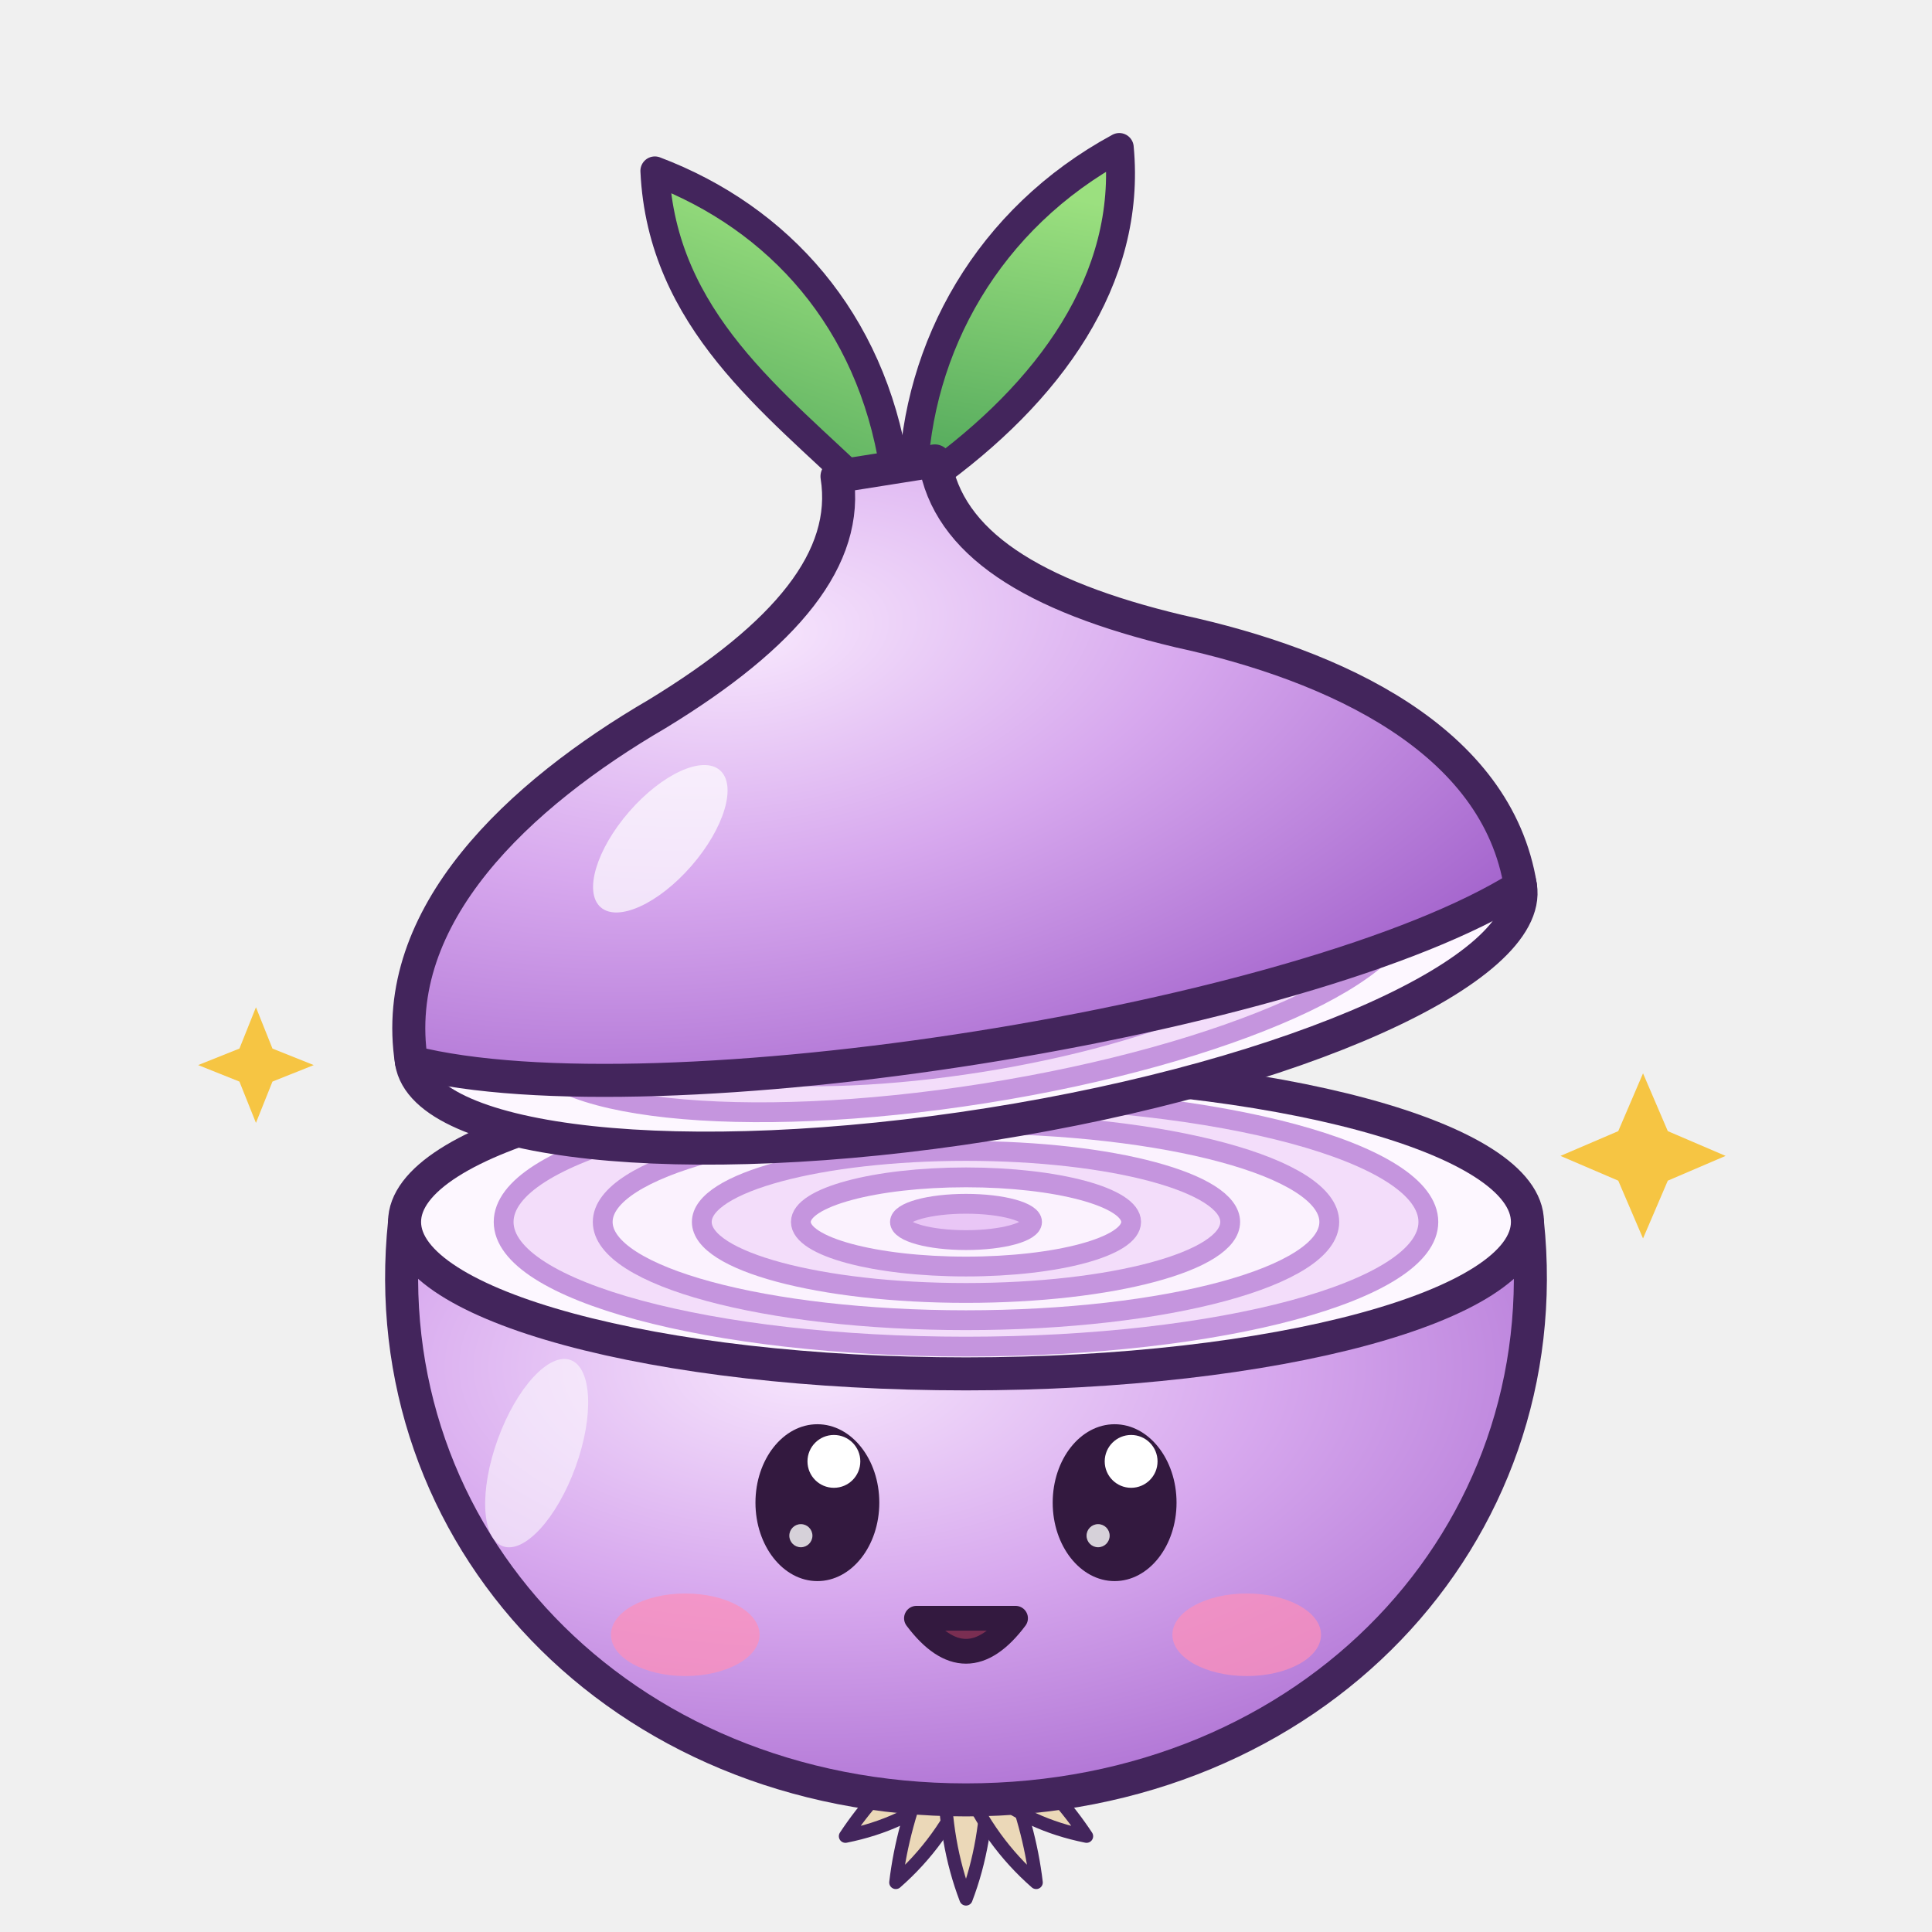
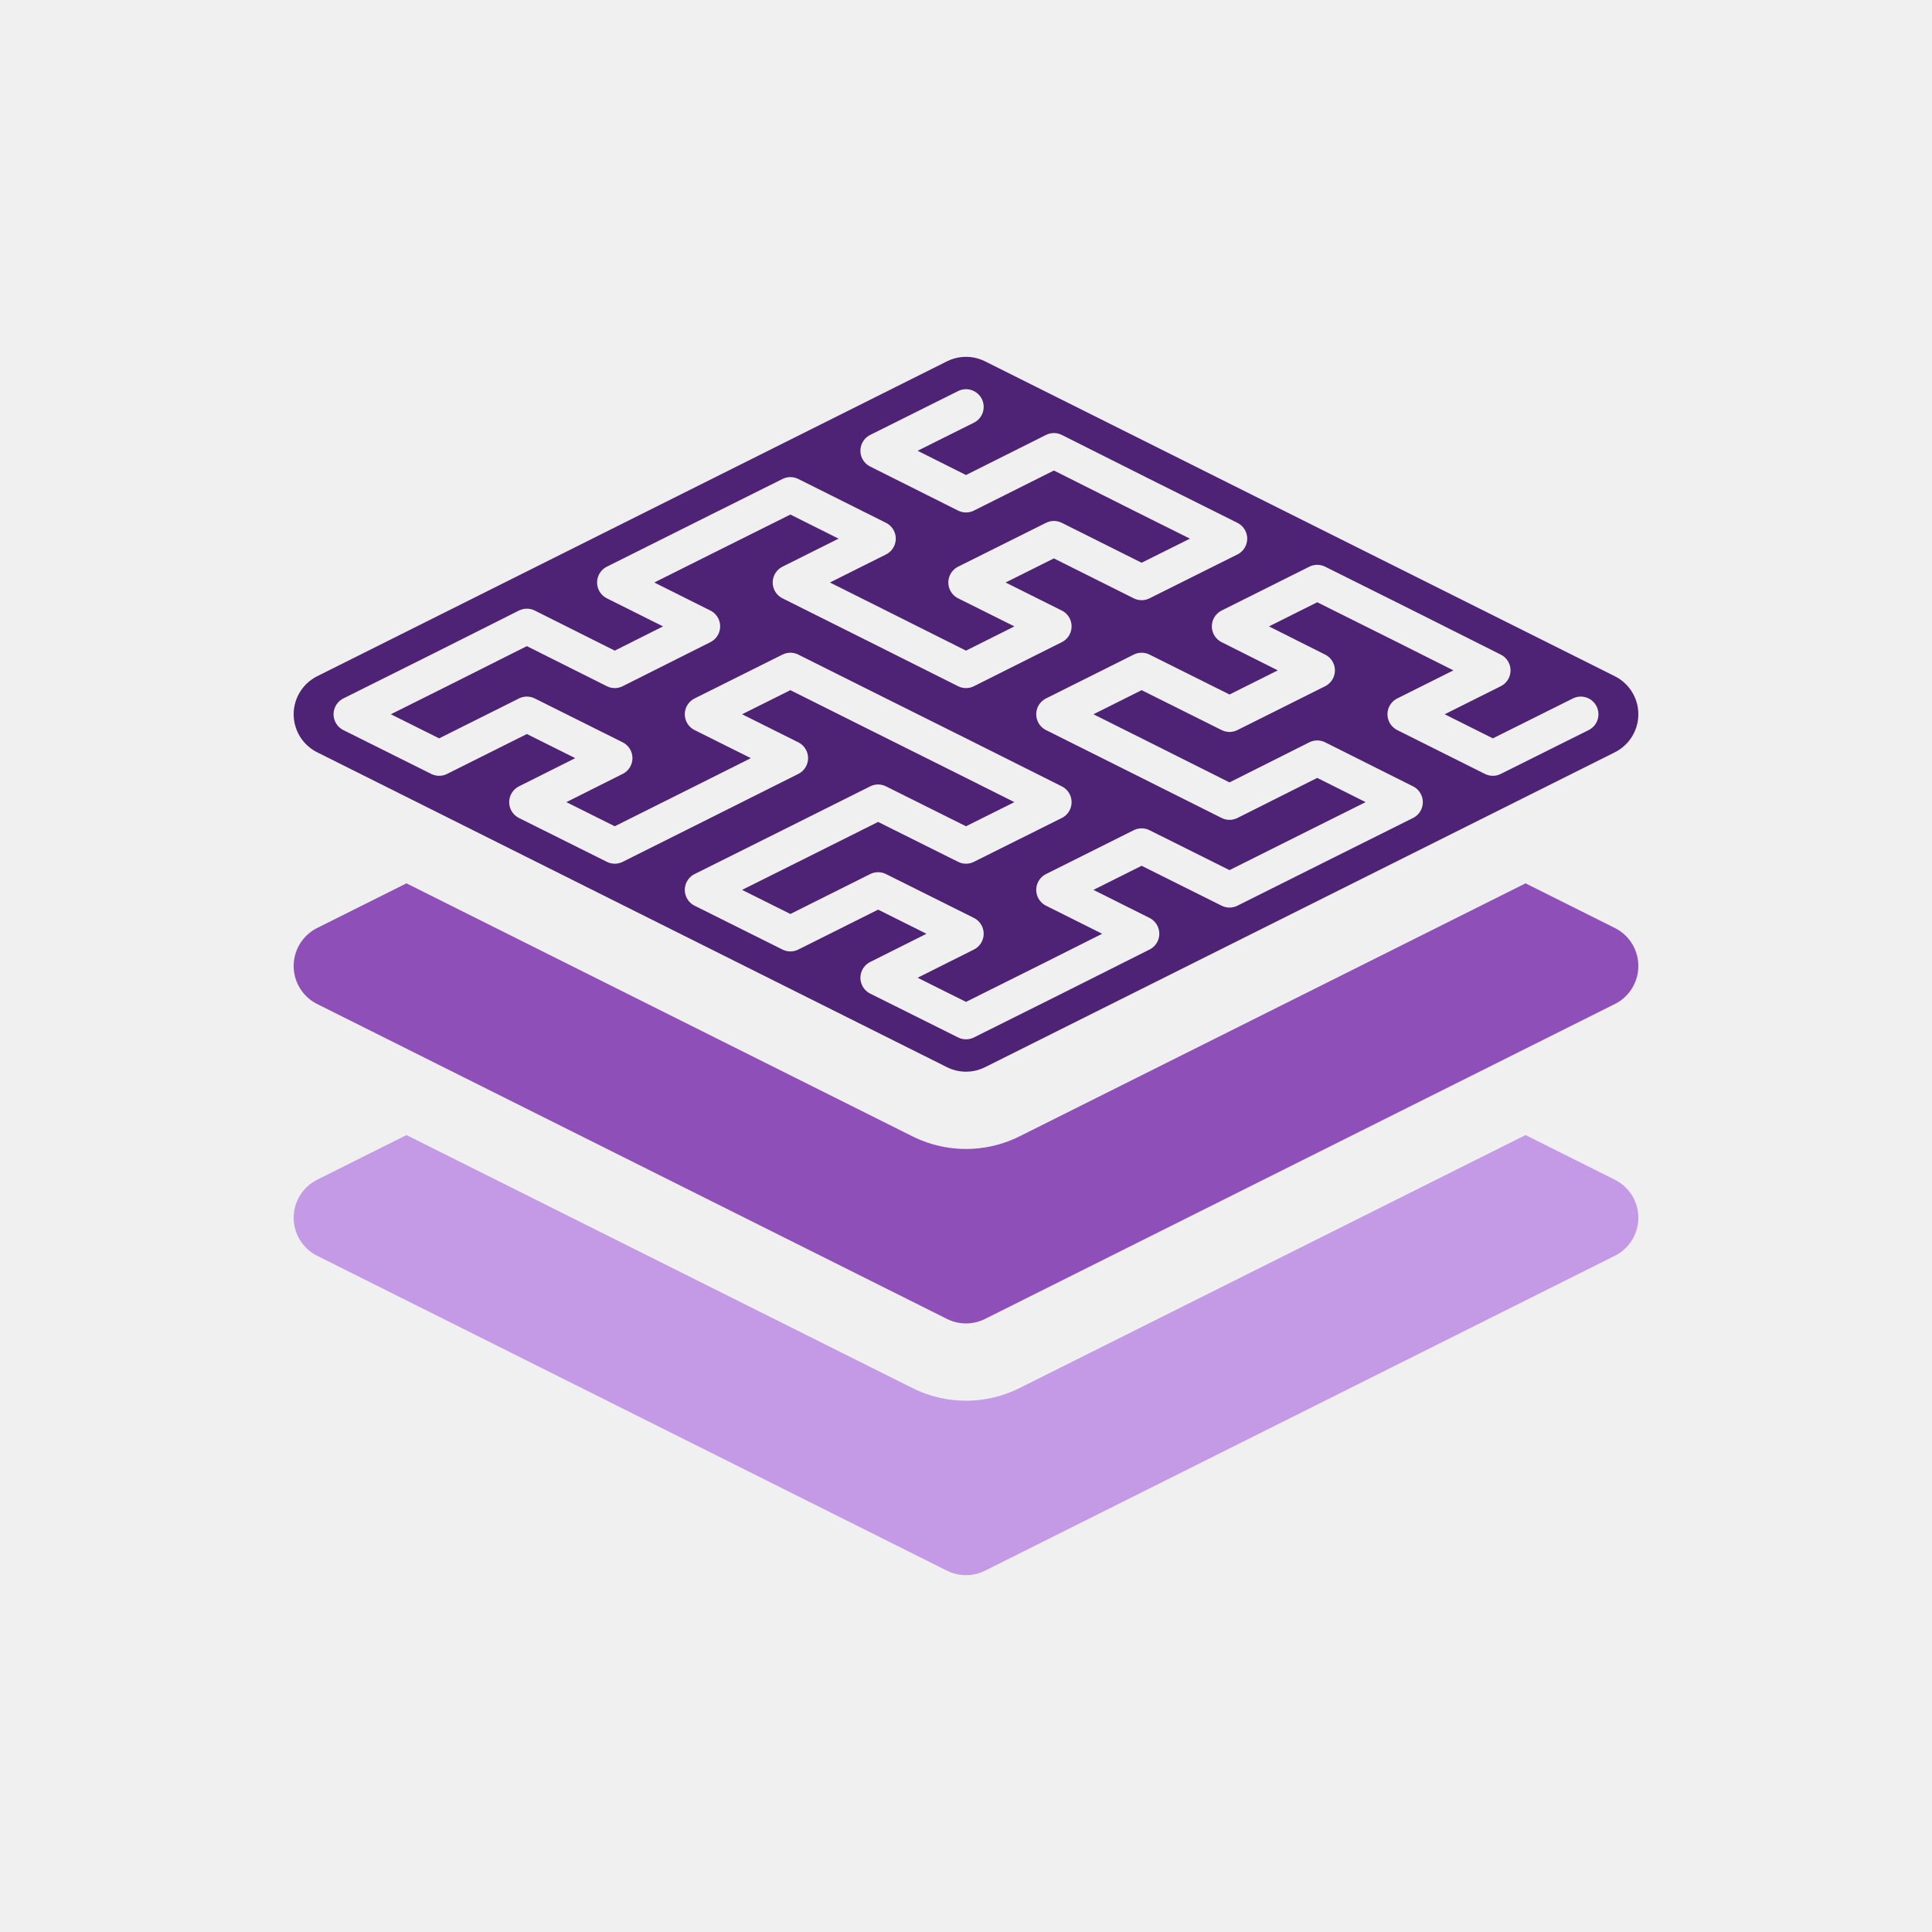
- <svg xmlns="http://www.w3.org/2000/svg" width="240" height="240" viewBox="-6 -26 212 234" role="img" aria-label="Semantic Layers">
+ <svg xmlns="http://www.w3.org/2000/svg" width="200" height="200" viewBox="0 0 100 100" role="img" aria-label="Semantic Layers">
  <defs>
-     <radialGradient id="bulb" cx="0.36" cy="0.25" r="0.9">
-       <stop offset="0%" stop-color="#F7E6FD" />
-       <stop offset="45%" stop-color="#D7A8EE" />
-       <stop offset="100%" stop-color="#A363CC" />
-     </radialGradient>
-     <linearGradient id="leaf" x1="0" y1="1" x2="0.3" y2="0">
-       <stop offset="0%" stop-color="#4FA65A" />
-       <stop offset="100%" stop-color="#9BE07F" />
-     </linearGradient>
+     <mask id="o2" maskUnits="userSpaceOnUse" x="0" y="0" width="100" height="100">
+       <rect width="100" height="100" fill="#fff" />
+       <path d="M50.00 33.70 L82.60 50.00 L50.00 66.30 L17.40 50.00 Z" fill="#000" stroke="#000" stroke-width="12.4" stroke-linejoin="round" />
+     </mask>
+     <mask id="o1" maskUnits="userSpaceOnUse" x="0" y="0" width="100" height="100">
+       <rect width="100" height="100" fill="#fff" />
+       <path d="M50.00 20.67 L82.60 36.97 L50.00 53.27 L17.40 36.97 Z" fill="#000" stroke="#000" stroke-width="12.4" stroke-linejoin="round" />
+     </mask>
+     <mask id="k0" maskUnits="userSpaceOnUse" x="0" y="0" width="100" height="100">
+       <rect width="100" height="100" fill="#fff" />
+       <path d="M50.00 21.06 L45.45 23.33 L50.00 25.61 L54.55 23.33 L59.09 25.61 L63.64 27.88 L59.09 30.15 L54.55 27.88 L50.00 30.15 L54.55 32.42 L50.00 34.70 L45.45 32.42 L40.91 30.15 L45.45 27.88 L40.91 25.61 L36.36 27.88 L31.82 30.15 L36.36 32.42 L31.82 34.70 L27.27 32.42 L22.73 34.70 L18.18 36.97 L22.73 39.24 L27.27 36.97 L31.82 39.24 L27.27 41.52 L31.82 43.79 L36.36 41.52 L40.91 39.24 L36.36 36.97 L40.91 34.70 L45.45 36.97 L50.00 39.24 L54.55 41.52 L50.00 43.79 L45.45 41.52 L40.91 43.79 L36.36 46.06 L40.91 48.33 L45.45 46.06 L50.00 48.33 L45.45 50.61 L50.00 52.88 L54.55 50.61 L59.09 48.33 L54.55 46.06 L59.09 43.79 L63.64 46.06 L68.18 43.79 L72.73 41.52 L68.18 39.24 L63.64 41.52 L59.09 39.24 L54.55 36.97 L59.09 34.70 L63.64 36.97 L68.18 34.70 L63.64 32.42 L68.18 30.15 L72.73 32.42 L77.27 34.70 L72.73 36.97 L77.27 39.24 L81.82 36.97" fill="none" stroke="#000" stroke-width="1.83" stroke-linecap="round" stroke-linejoin="round" />
+     </mask>
  </defs>
-   <g fill="#EBD8B8" stroke="#43255C" stroke-width="1.6" stroke-linejoin="round">
-     <path d="M93.8 187.1 Q 88.9 191.1 85.4 196.4 Q 92.4 195.0 97.3 190.9 Z" />
-     <path d="M95.3 188.0 Q 92.3 195.2 91.5 202.0 Q 97.1 197.1 100.2 190.0 Z" />
-     <path d="M97.4 189.0 Q 97.4 197.2 100.0 204.0 Q 102.6 197.2 102.6 189.0 Z" />
-     <path d="M99.8 190.0 Q 102.9 197.1 108.5 202.0 Q 107.7 195.2 104.7 188.0 Z" />
-     <path d="M102.7 190.9 Q 107.6 195.0 114.6 196.4 Q 111.1 191.1 106.2 187.1 Z" />
+   <g mask="url(#o2)">
+     <path d="M50.00 46.73 L82.60 63.03 L50.00 79.33 L17.40 63.03 Z" fill="#c49ae6" stroke="#c49ae6" stroke-width="4.4" stroke-linejoin="round" />
  </g>
-   <path d="M32 122 C 28 160, 58 192, 100 192 C 142 192, 172 160, 168 122 Z" fill="url(#bulb)" stroke="#43255C" stroke-width="4" stroke-linejoin="round" />
-   <ellipse cx="100" cy="122" rx="68" ry="18.4" fill="#FDF7FF" stroke="#43255C" stroke-width="4" />
-   <ellipse cx="100" cy="122" rx="56" ry="15.1" fill="#F3DDFA" stroke="#C595DE" stroke-width="2.4" />
-   <ellipse cx="100" cy="122" rx="44" ry="11.9" fill="#FBF2FE" stroke="#C595DE" stroke-width="2.4" />
-   <ellipse cx="100" cy="122" rx="32" ry="8.6" fill="#F3DDFA" stroke="#C595DE" stroke-width="2.4" />
-   <ellipse cx="100" cy="122" rx="20" ry="5.4" fill="#FBF2FE" stroke="#C595DE" stroke-width="2.4" />
-   <ellipse cx="100" cy="122" rx="8" ry="2.2" fill="#E9C6F6" stroke="#C595DE" stroke-width="2.4" />
-   <g transform="translate(0 -30) rotate(-9 100 122)">
-     <path d="M97 62 C 88 50, 76 38, 78 20 C 92 28, 101 42, 101 60 Z" fill="url(#leaf)" stroke="#43255C" stroke-width="3.5" stroke-linejoin="round" />
-     <path d="M103 62 C 106 46, 117 32, 134 26 C 133 42, 121 54, 105 62 Z" fill="url(#leaf)" stroke="#43255C" stroke-width="3.5" stroke-linejoin="round" />
-     <ellipse cx="100" cy="122" rx="68" ry="18.4" fill="#FDF7FF" stroke="#43255C" stroke-width="4" />
-     <ellipse cx="100" cy="122" rx="54" ry="14.6" fill="#F3DDFA" stroke="#C595DE" stroke-width="2.4" />
-     <ellipse cx="100" cy="122" rx="40" ry="10.8" fill="#FBF2FE" stroke="#C595DE" stroke-width="2.4" />
-     <path d="M32 122 C 32 104, 50 92, 68 85 C 85 78, 94 70, 94 60 L 106 60 C 106 70, 115 78, 132 85 C 150 92, 168 104, 168 122 C 140 134, 60 134, 32 122 Z" fill="url(#bulb)" stroke="#43255C" stroke-width="4" stroke-linejoin="round" />
-     <ellipse cx="66" cy="100" rx="5" ry="11" transform="rotate(50 66 100)" fill="#FFFFFF" opacity="0.7" />
+   <g mask="url(#o1)">
+     <path d="M50.00 33.70 L82.60 50.00 L50.00 66.30 L17.40 50.00 Z" fill="#8e4fb8" stroke="#8e4fb8" stroke-width="4.4" stroke-linejoin="round" />
  </g>
-   <g fill="#F6C543">
-     <path d="M182 104 l 3 7 7 3 -7 3 -3 7 -3 -7 -7 -3 7 -3 Z" />
-     <path d="M14 96 l 2 5 5 2 -5 2 -2 5 -2 -5 -5 -2 5 -2 Z" />
+   <g>
+     <path d="M50.00 20.67 L82.60 36.97 L50.00 53.27 L17.40 36.97 Z" fill="#4e2275" stroke="#4e2275" stroke-width="4.4" stroke-linejoin="round" mask="url(#k0)" />
  </g>
-   <ellipse cx="48" cy="150" rx="5" ry="12" transform="rotate(20 48 150)" fill="#FFFFFF" opacity="0.55" />
-   <ellipse cx="82" cy="156" rx="7.5" ry="9.5" fill="#33193F" />
-   <ellipse cx="118" cy="156" rx="7.5" ry="9.5" fill="#33193F" />
-   <circle cx="84" cy="151" r="3.2" fill="#FFFFFF" />
-   <circle cx="120" cy="151" r="3.2" fill="#FFFFFF" />
-   <circle cx="80" cy="160" r="1.4" fill="#FFFFFF" opacity="0.8" />
-   <circle cx="116" cy="160" r="1.4" fill="#FFFFFF" opacity="0.8" />
-   <ellipse cx="66" cy="172" rx="9" ry="5" fill="#FF8FB8" opacity="0.7" />
-   <ellipse cx="134" cy="172" rx="9" ry="5" fill="#FF8FB8" opacity="0.7" />
-   <path d="M94 170 Q 100 178 106 170 Z" fill="#7A2E52" stroke="#33193F" stroke-width="3" stroke-linejoin="round" />
</svg>
